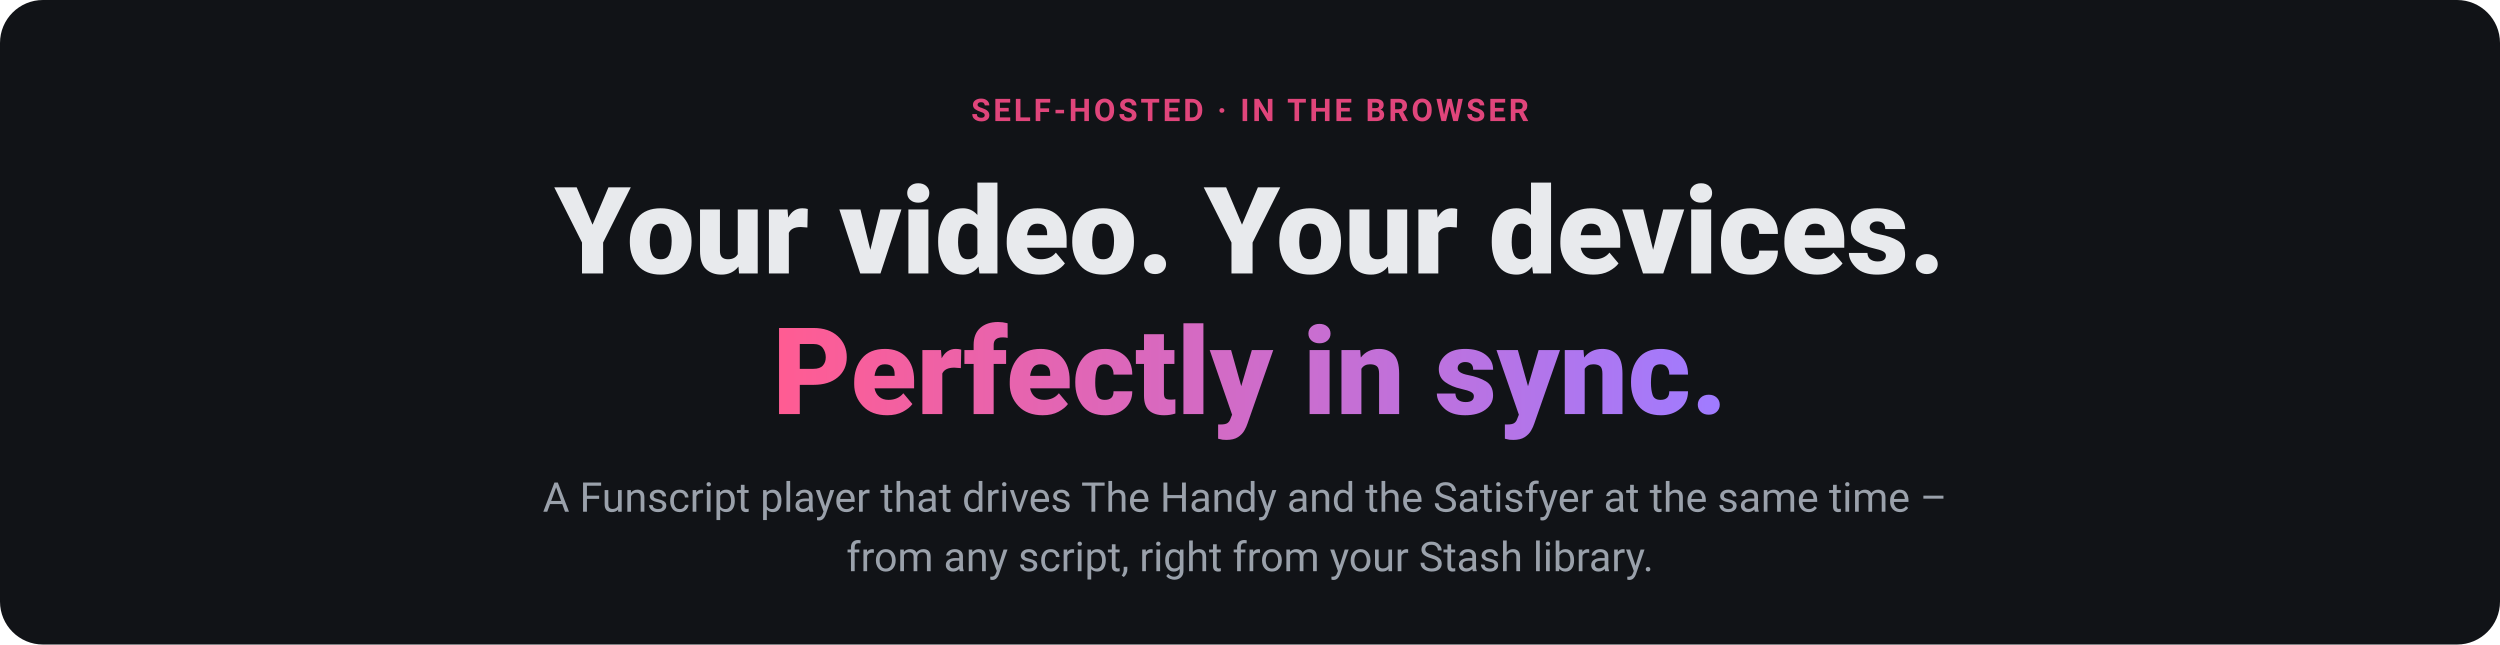
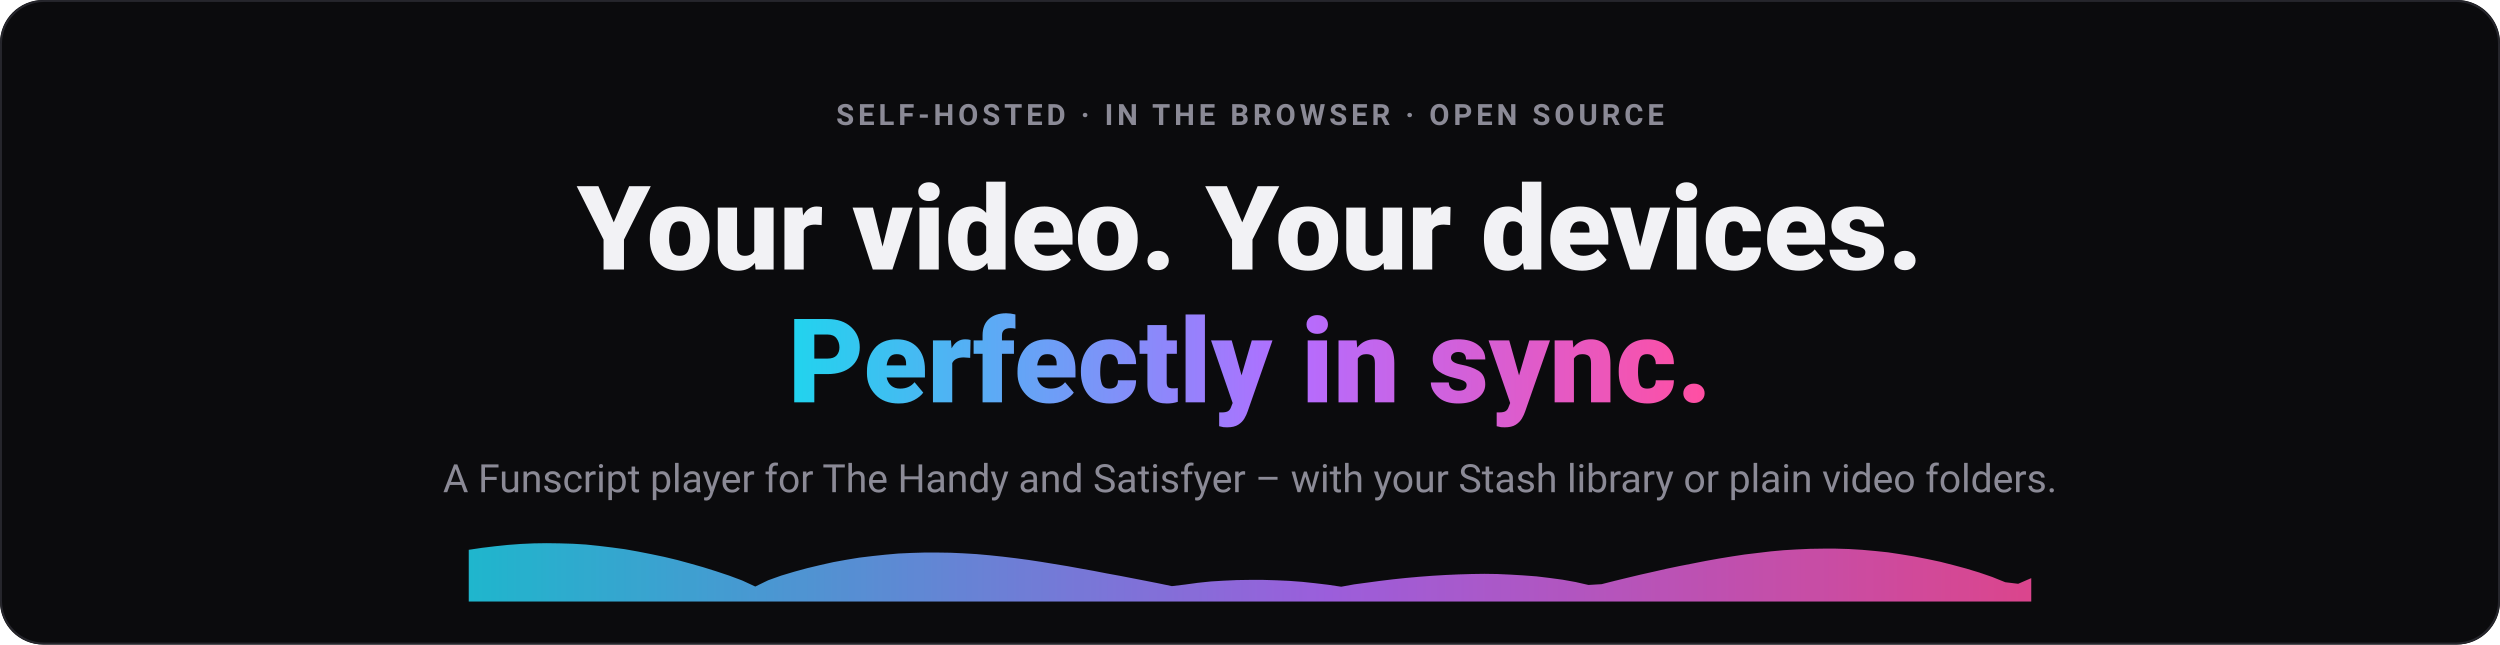
- <svg xmlns="http://www.w3.org/2000/svg" viewBox="0 0 1280 330" width="1280" height="330" role="img" aria-label="Your video. Your devices. Perfectly in sync." font-family="Segoe UI, -apple-system, BlinkMacSystemFont, Roboto, Helvetica, Arial, sans-serif">
+ <svg xmlns="http://www.w3.org/2000/svg" viewBox="0 0 1280 330" width="1280" height="330" role="img" aria-label="Funscript Player – your video, your devices, perfectly in sync" font-family="Segoe UI, -apple-system, BlinkMacSystemFont, Roboto, Helvetica, Arial, sans-serif">
  <defs>
-     <linearGradient id="grad" x1="0" x2="1">
-       <stop offset="0" stop-color="#ff5c93" />
-       <stop offset="1" stop-color="#a07bff" />
+     <linearGradient id="neon" x1="0" x2="1">
+       <stop offset="0" stop-color="#22d3ee" />
+       <stop offset=".55" stop-color="#b46cff" />
+       <stop offset="1" stop-color="#ff4fa3" />
    </linearGradient>
  </defs>
-   <rect width="1280" height="330" rx="22" fill="#111317" />
-   <text x="640" y="62" text-anchor="middle" font-size="16" font-weight="700" letter-spacing="1.5" fill="#e0457b">SELF-HOSTED · IN THE BROWSER</text>
-   <text x="640" y="140" text-anchor="middle" font-size="62" font-weight="800" fill="#e8eaed">Your video. Your devices.</text>
-   <text x="640" y="212" text-anchor="middle" font-size="62" font-weight="800" fill="url(#grad)">Perfectly in sync.</text>
-   <text x="640" y="262" font-size="21" fill="#9aa1ab" font-weight="400" text-anchor="middle">
-     <tspan x="640" dy="0">A Funscript player that drives The Handy and the Satisfyer at the same time –</tspan>
-     <tspan x="640" dy="30.45">from any script, right from your Stash library.</tspan>
-   </text>
+   <rect width="1280" height="330" rx="22" fill="#0b0b0d" />
+   <rect x=".5" y=".5" width="1279" height="329" rx="22" fill="none" stroke="#26262c" />
+   <text x="640" y="64" text-anchor="middle" font-size="15" font-weight="700" letter-spacing="2" fill="#8b8a96">SELF-HOSTED · IN THE BROWSER · OPEN SOURCE</text>
+   <text x="640" y="138" text-anchor="middle" font-size="60" font-weight="800" fill="#f2f2f5">Your video. Your devices.</text>
+   <text x="640" y="206" text-anchor="middle" font-size="60" font-weight="800" fill="url(#neon)">Perfectly in sync.</text>
+   <text x="640" y="252" text-anchor="middle" font-size="20" fill="#8b8a96">A Funscript player for The Handy and Satisfyer – with your Stash library or plain video folders.</text>
+   <polygon points="240,308 240.0,281.5 246.7,280.5 253.3,279.7 260.0,279.0 266.7,278.5 273.3,278.2 280.0,278.1 286.7,278.2 293.3,278.4 300.0,278.8 306.7,279.5 313.3,280.3 320.0,281.2 326.7,282.4 333.3,283.7 340.0,285.1 346.7,286.7 353.3,288.5 360.0,290.4 366.7,292.5 373.3,294.7 380.0,297.2 386.7,300.3 393.3,297.1 400.0,294.7 406.7,292.7 413.3,290.9 420.0,289.3 426.7,287.8 433.3,286.6 440.0,285.5 446.7,284.7 453.3,284.0 460.0,283.4 466.7,283.1 473.3,282.9 480.0,282.9 486.7,283.0 493.3,283.3 500.0,283.7 506.7,284.3 513.3,285.0 520.0,285.8 526.7,286.7 533.3,287.7 540.0,288.8 546.7,289.9 553.3,291.1 560.0,292.3 566.7,293.6 573.3,294.8 580.0,296.1 586.7,297.4 593.3,298.7 600.0,300.1 606.7,299.3 613.3,298.4 620.0,297.7 626.7,297.3 633.3,297.0 640.0,296.9 646.7,296.9 653.3,297.1 660.0,297.4 666.7,297.9 673.3,298.6 680.0,299.4 686.7,300.4 693.3,299.2 700.0,298.3 706.7,297.4 713.3,296.6 720.0,295.9 726.7,295.3 733.3,294.8 740.0,294.4 746.7,294.1 753.3,293.9 760.0,293.8 766.7,293.9 773.3,294.2 780.0,294.6 786.7,295.1 793.3,295.9 800.0,296.8 806.7,298.0 813.3,299.5 820.0,299.1 826.7,297.4 833.3,295.8 840.0,294.2 846.7,292.7 853.3,291.2 860.0,289.8 866.7,288.5 873.3,287.2 880.0,286.0 886.7,284.9 893.3,283.9 900.0,283.1 906.7,282.3 913.3,281.7 920.0,281.3 926.7,281.0 933.3,280.9 940.0,280.9 946.7,281.1 953.3,281.5 960.0,282.1 966.7,282.8 973.3,283.8 980.0,284.9 986.7,286.2 993.3,287.6 1000.0,289.3 1006.7,291.1 1013.3,293.1 1020.0,295.4 1026.7,298.1 1033.3,298.9 1040.0,296.0 1040,308" fill="url(#neon)" opacity=".85" />
</svg>
